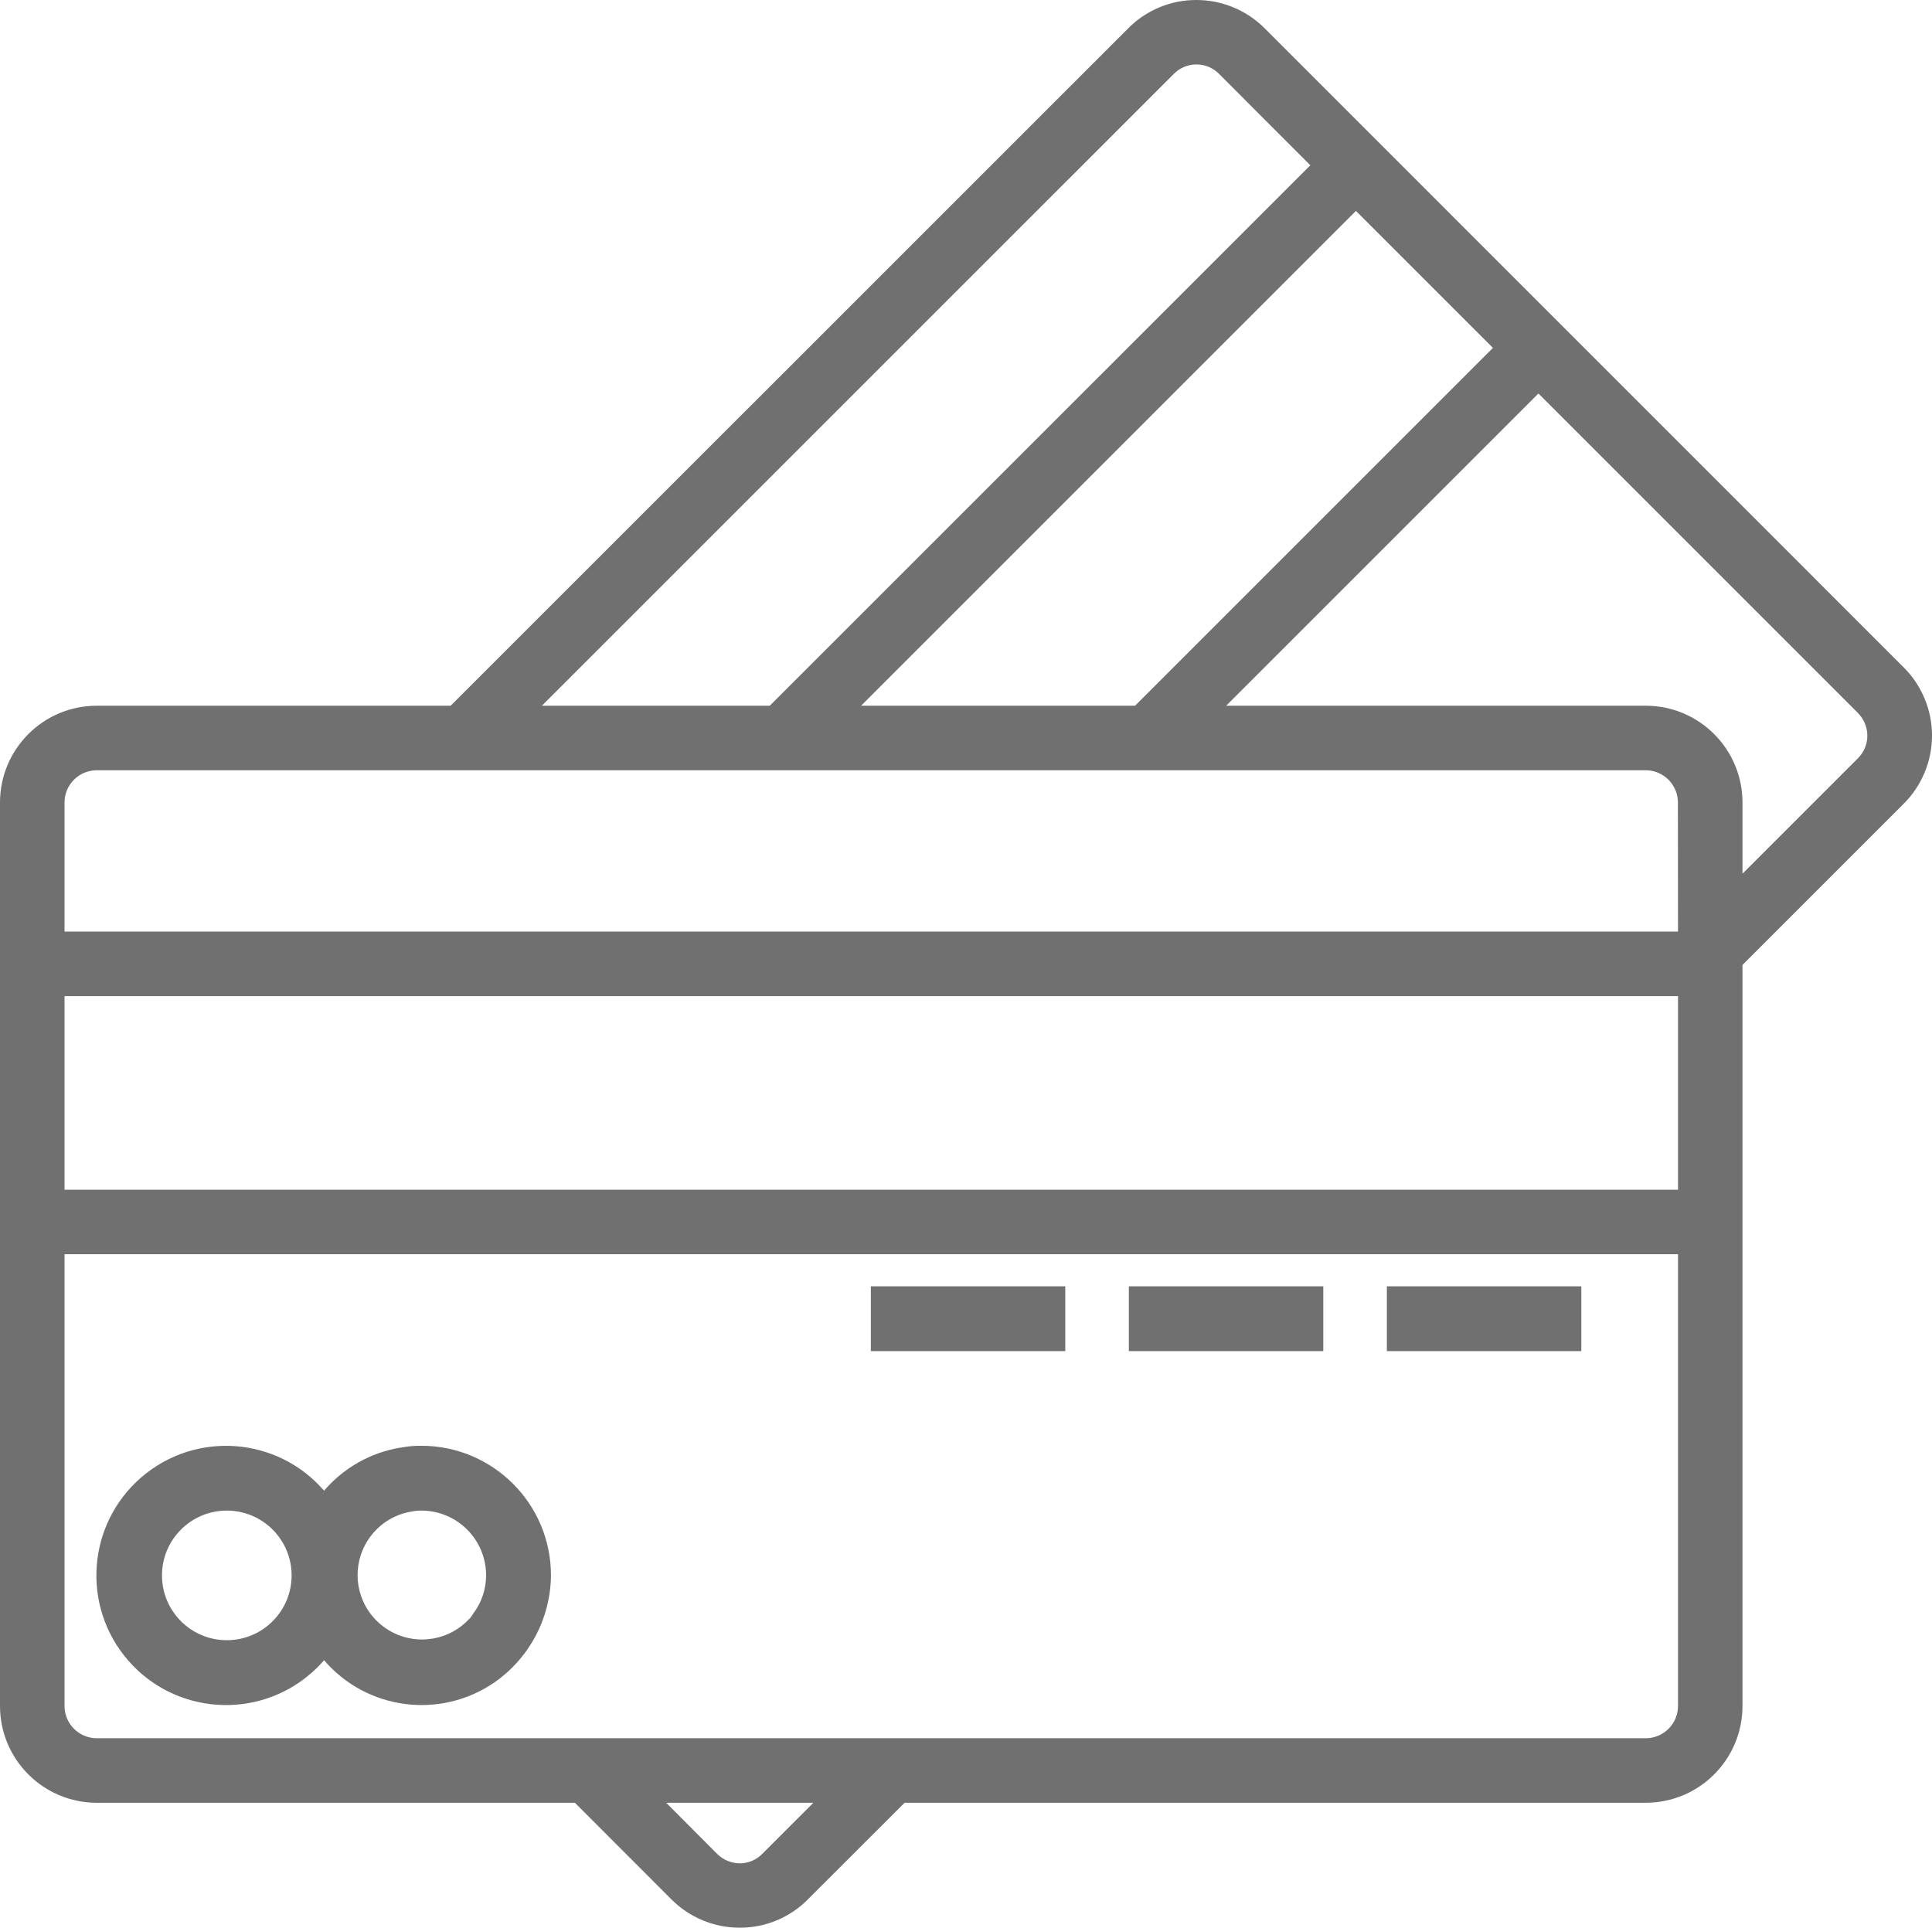
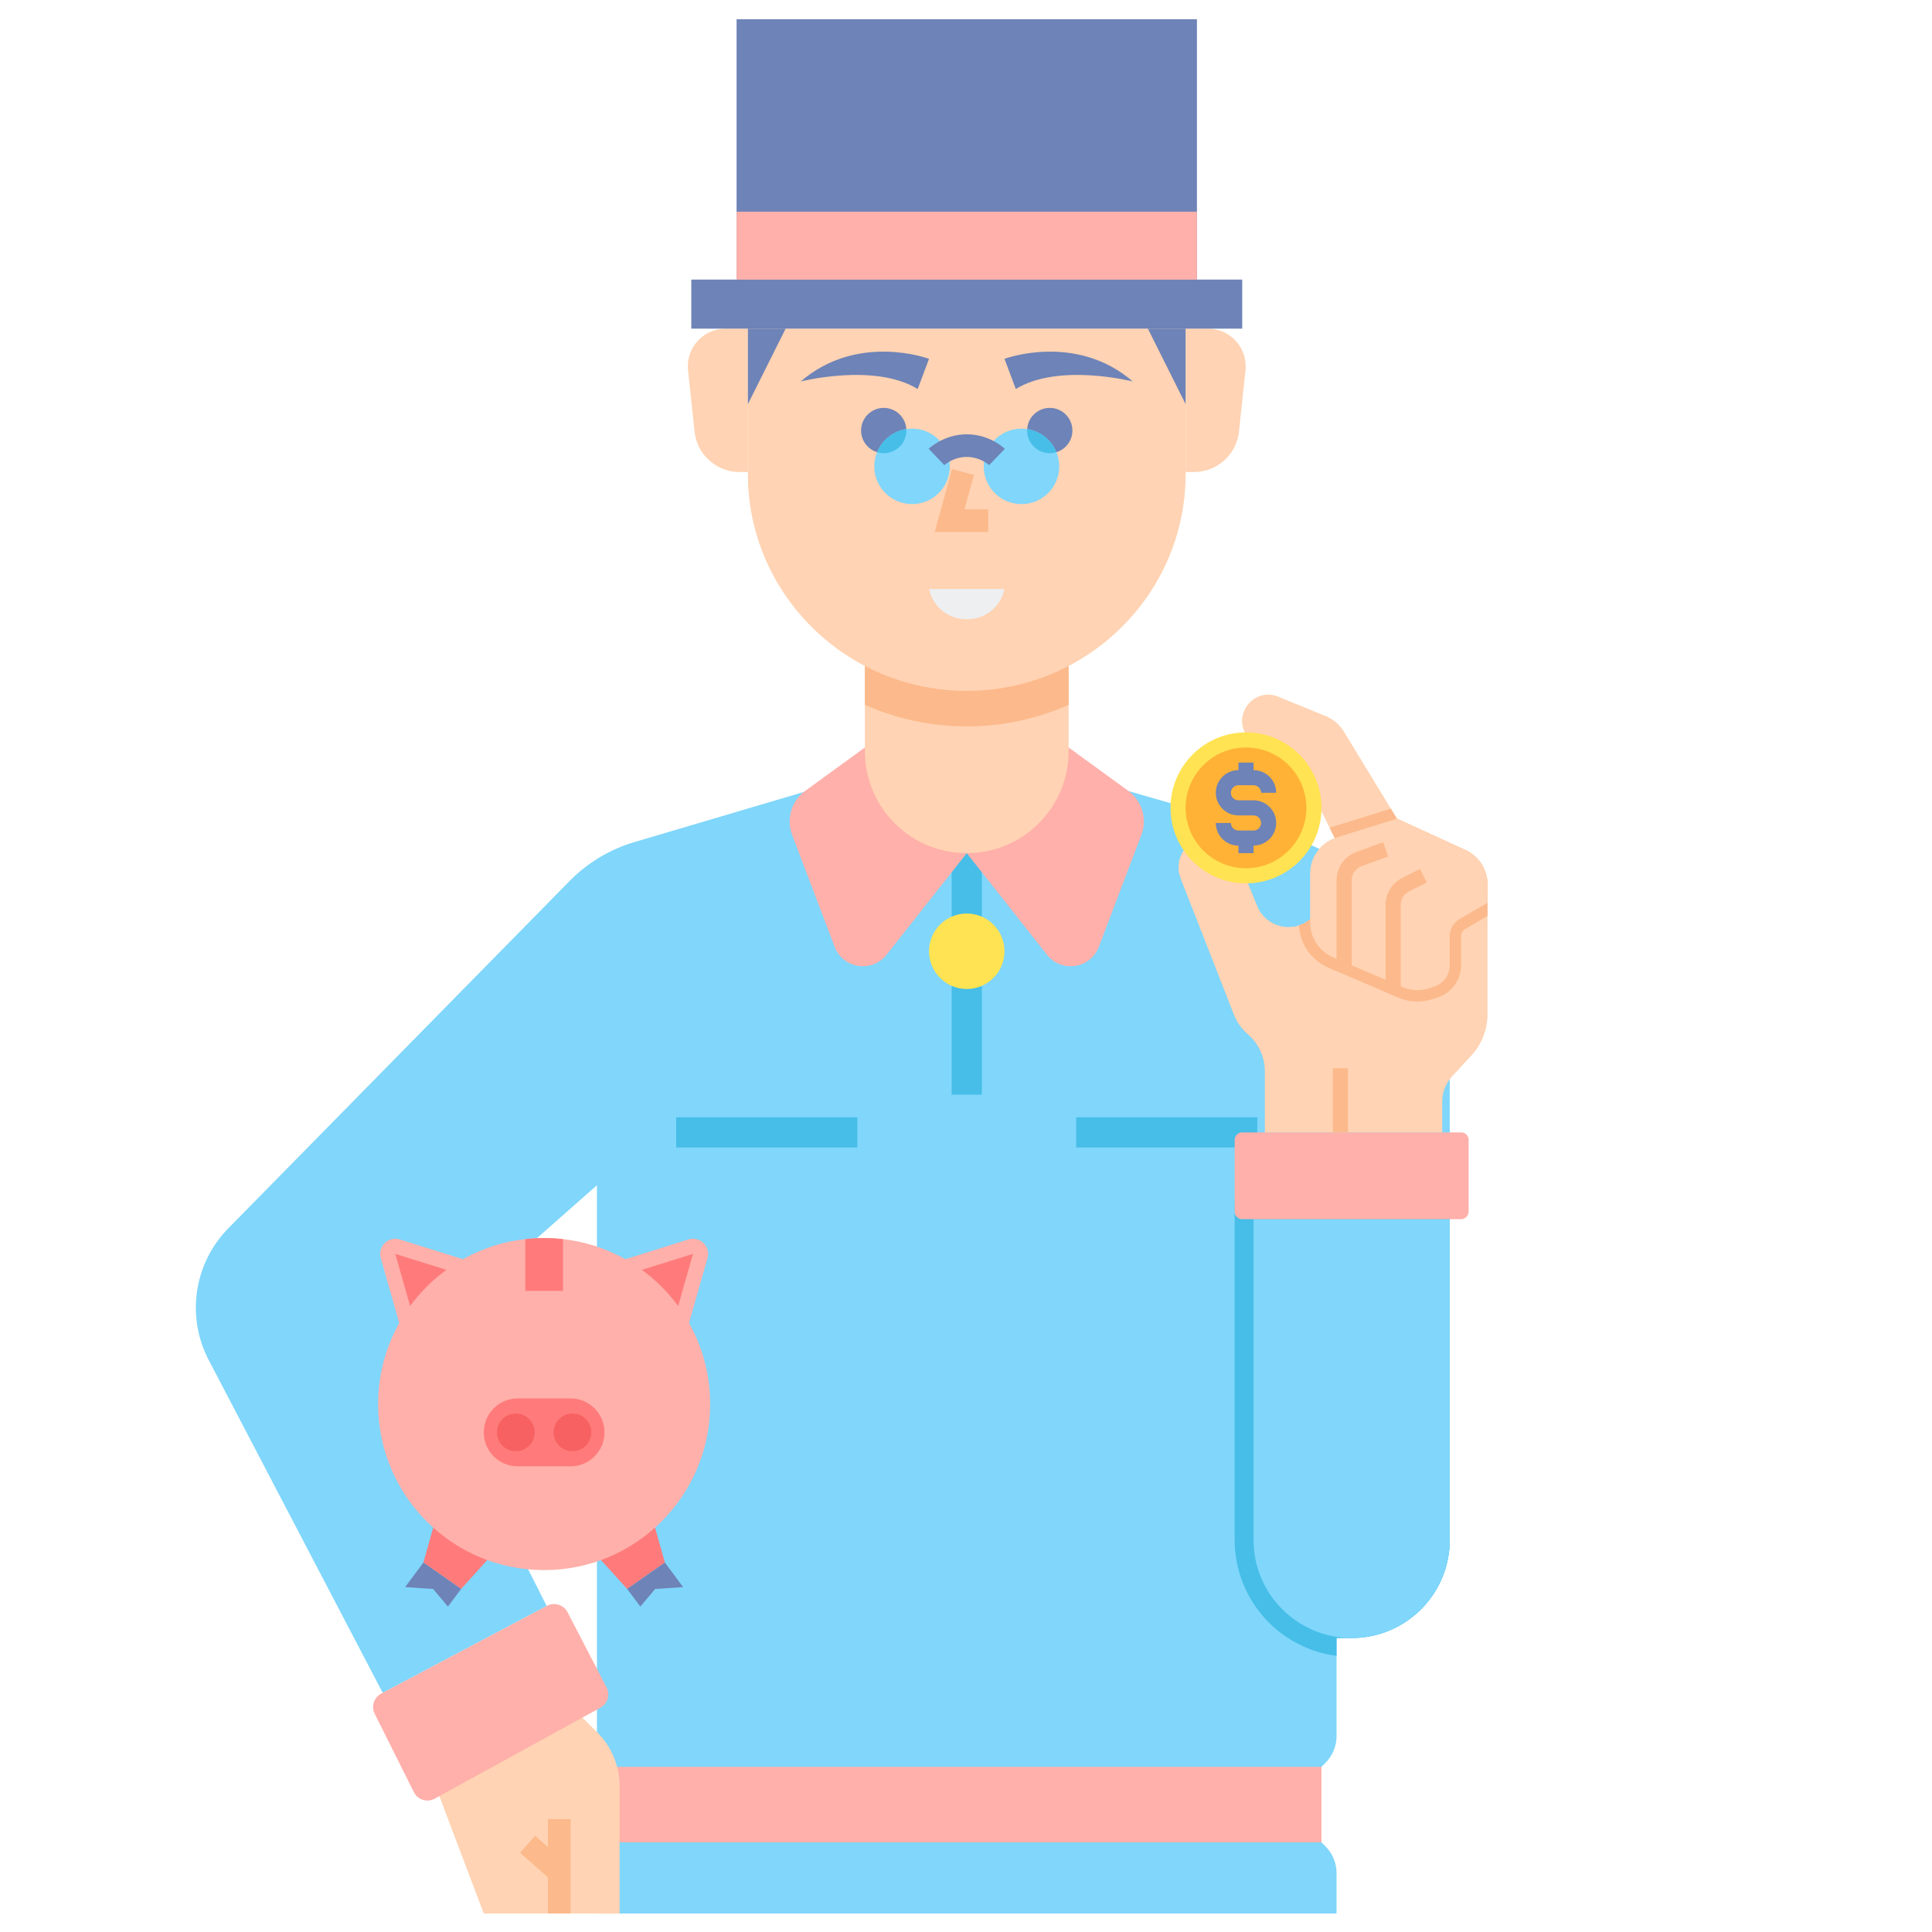
- <svg xmlns="http://www.w3.org/2000/svg" width="163.034" height="162.682" viewBox="0 0 163.034 162.682">
-   <rect width="16.408" height="5.469" transform="translate(117.033 108.555)" fill="#707070" />
-   <rect width="16.408" height="5.469" transform="translate(95.259 108.555)" fill="#707070" />
-   <rect width="16.408" height="5.469" transform="translate(73.486 108.555)" fill="#707070" />
-   <path d="M160.621,56.814,106.741,2.926a8.134,8.134,0,0,0-5.789-2.41h-.024a8.057,8.057,0,0,0-5.743,2.41L38.029,60.073H8.169A8.169,8.169,0,0,0,0,68.242v76.244a8.169,8.169,0,0,0,8.169,8.169H48.513l8.125,8.134a8.134,8.134,0,0,0,5.789,2.41h.022a8.06,8.06,0,0,0,5.746-2.41l8.142-8.134h62.536a8.169,8.169,0,0,0,8.169-8.169V81.95l13.566-13.566a8.126,8.126,0,0,0,.014-11.57ZM125.982,29.875l-30.2,30.2H72.66l41.76-41.76ZM99.041,6.765a2.685,2.685,0,0,1,3.8-.045l.045.045,7.687,7.7L64.957,60.073H45.73Zm-34.7,150.184a2.649,2.649,0,0,1-1.906.817,2.723,2.723,0,0,1-1.939-.817l-4.278-4.294h12.42ZM141.6,144.486a2.723,2.723,0,0,1-2.723,2.723H8.169a2.723,2.723,0,0,1-2.723-2.723V106.364H141.6Zm0-43.568H5.446V84.58H141.6Zm0-21.784H5.446V68.242a2.723,2.723,0,0,1,2.723-2.723h130.7a2.723,2.723,0,0,1,2.723,2.723ZM156.771,64.52h0l-9.729,9.729V68.242a8.169,8.169,0,0,0-8.169-8.169h-35.4l26.348-26.348L156.76,60.664a2.722,2.722,0,0,1,.817,1.947A2.669,2.669,0,0,1,156.771,64.52Z" transform="translate(0 -0.516)" fill="#707070" />
-   <path d="M41.89,378.707a10.93,10.93,0,0,0,1.118-1.118,10.843,10.843,0,0,0,14.4,1.854,11.119,11.119,0,0,0,4.747-9.013A10.939,10.939,0,0,0,51.212,359.49a8.3,8.3,0,0,0-1.619.137l-.071.019h-.079a10.8,10.8,0,0,0-6.435,3.632,10.939,10.939,0,1,0-1.118,15.429Zm8.631-13.69a3.306,3.306,0,0,1,.692-.057,5.469,5.469,0,0,1,5.469,5.469,5.363,5.363,0,0,1-1.075,3.208c-.1.134-.175.273-.287.413-.019.022-.046.036-.068.057a5.437,5.437,0,1,1-4.731-9.09ZM34.8,364.96a5.469,5.469,0,1,1-5.469,5.469A5.469,5.469,0,0,1,34.8,364.96Z" transform="translate(-15.661 -237.478)" fill="#707070" />
+ <svg xmlns="http://www.w3.org/2000/svg" id="Layer_1" enable-background="new 0 0 512 512" height="512" viewBox="0 0 512 512" width="512">
+   <path d="m340.759 221.621-57.559-16.527h-54l-61.071 18.063c-6.512 1.926-12.427 5.478-17.186 10.322l-90.437 92.038c-9.123 9.285-11.218 23.393-5.186 34.928l46.108 88.172 43.45-23.003-34.868-69 48.189-42.521v146c0 2.652 1.053 5.196 2.929 7.071l1.071 1.071v20l-1.071 1.071c-1.875 1.875-2.929 4.419-2.929 7.071v10.716h196v-10.716c0-2.652-1.054-5.196-2.929-7.071l-1.071-1.071v-20l1.071-1.071c1.875-1.875 2.929-4.419 2.929-7.071v-26h4c14.359 0 26-11.641 26-26v-128.802c.001-26.76-17.72-50.285-43.44-57.67z" fill="#80d6fb" />
+   <path d="m162.2 468.236h188v20h-188z" fill="#ffb0aa" />
+   <path d="m149.2 450.094 9.091 9.025c3.782 3.755 5.909 8.864 5.909 14.193v33.781h-36l-14-37z" fill="#ffd3b3" />
+   <path d="m99.296 454.168 10.393 20.787c1.015 2.03 3.513 2.81 5.503 1.717l43.932-24.12c1.904-1.045 2.626-3.419 1.626-5.348l-10.345-19.951c-1.023-1.973-3.458-2.734-5.423-1.694l-43.981 23.284c-1.919 1.017-2.676 3.381-1.705 5.325z" fill="#ffb0aa" />
+   <path d="m252.2 226.094h8v64h-8z" fill="#46bee8" />
+   <path d="m179.2 296.094h48v8h-48z" fill="#46bee8" />
+   <path d="m285.2 296.094h48v8h-48z" fill="#46bee8" />
+   <path d="m229.2 198.094-15.819 11.505c-3.649 2.654-5.069 7.422-3.466 11.64l11.272 29.664c2.208 5.809 9.907 6.993 13.757 2.115l21.256-26.924z" fill="#ffb0aa" />
+   <path d="m283.2 198.094 15.819 11.505c3.649 2.654 5.069 7.422 3.466 11.64l-11.272 29.664c-2.208 5.809-9.907 6.993-13.757 2.115l-21.256-26.924z" fill="#ffb0aa" />
+   <path d="m256.2 226.094c-14.912 0-27-12.088-27-27v-27h54v27c0 14.912-12.088 27-27 27z" fill="#ffd3b3" />
+   <path d="m229.2 186.791c8.267 3.651 17.395 5.701 27 5.701s18.733-2.051 27-5.701v-14.697h-54z" fill="#fcb98b" />
+   <path d="m314.2 125.632c0 31.735-26.025 57.462-58 57.462s-58-25.727-58-57.462v-38.538h116z" fill="#ffd3b3" />
+   <path d="m198.2 87.094h-5.918c-5.941 0-10.572 5.149-9.944 11.056l1.722 16.211c.648 6.102 5.796 10.733 11.933 10.733h2.207z" fill="#ffd3b3" />
+   <path d="m314.2 87.094h5.918c5.941 0 10.572 5.149 9.944 11.056l-1.722 16.211c-.648 6.102-5.796 10.733-11.933 10.733h-2.207z" fill="#ffd3b3" />
+   <path d="m261.879 140.977h-14.158l4.587-16.678 5.785 1.591-2.499 9.087h6.285z" fill="#fcb98b" />
+   <path d="m246.2 95.094s-18.857-7.061-34 6c0 0 19.625-5 31 2z" fill="#6e83b7" />
+   <circle cx="234.2" cy="114.094" fill="#6e83b7" r="6" />
+   <path d="m266.2 95.094s18.857-7.061 34 6c0 0-19.625-5-31 2z" fill="#6e83b7" />
+   <circle cx="278.2" cy="114.094" fill="#6e83b7" r="6" />
+   <path d="m145.2 482.094h6v25h-6z" fill="#fcb98b" />
+   <path d="m140.95 486.676h6v11.336h-6z" fill="#fcb98b" transform="matrix(.662 -.75 .75 .662 -320.469 274.538)" />
+   <circle cx="256.2" cy="252.094" fill="#ffe352" r="10" />
+   <path d="m131.575 410.719-9.375 10.375-10-7 3.875-13.75z" fill="#ff7b7b" />
+   <path d="m122.2 421.094-10-7-4.833 6.5 7.417.5 3.916 4.667z" fill="#6e83b7" />
+   <path d="m156.825 410.719 9.375 10.375 10-7-3.875-13.75z" fill="#ff7b7b" />
+   <path d="m166.2 421.094 10-7 4.834 6.5-7.417.5-3.917 4.667z" fill="#6e83b7" />
+   <path d="m128.2 335.428-22.259-6.957c-3.036-.949-5.911 1.854-5.04 4.913l6.466 22.711z" fill="#ffb0aa" />
+   <path d="m104.748 332.288 15.921 4.976-11.31 11.22z" fill="#ff7b7b" />
+   <path d="m160.2 335.428 22.259-6.957c3.036-.949 5.911 1.854 5.04 4.913l-6.466 22.711z" fill="#ffb0aa" />
+   <path d="m183.653 332.288-15.921 4.976 11.31 11.22z" fill="#ff7b7b" />
+   <circle cx="144.2" cy="372.094" fill="#ffb0aa" r="44" />
+   <path d="m151.2 388.594h-14c-4.971 0-9-4.029-9-9 0-4.971 4.029-9 9-9h14c4.971 0 9 4.029 9 9 0 4.971-4.029 9-9 9z" fill="#ff7b7b" />
+   <circle cx="136.7" cy="379.594" fill="#f76161" r="5" />
+   <circle cx="151.7" cy="379.594" fill="#f76161" r="5" />
+   <path d="m149.2 328.385c-1.642-.186-3.308-.291-5-.291s-3.358.105-5 .291v13.709h10z" fill="#ff7b7b" />
+   <path d="m384.2 318.094h-57v90c0 15.737 11.79 28.764 27 30.733v-4.733h4c14.359 0 26-11.641 26-26z" fill="#46bee8" />
+   <path d="m358.2 434.094c-14.359 0-26-11.641-26-26v-85h52v85c0 14.36-11.64 26-26 26z" fill="#80d6fb" />
+   <path d="m387.2 323.094h-58c-1.105 0-2-.895-2-2v-19c0-1.105.895-2 2-2h58c1.105 0 2 .895 2 2v19c0 1.105-.895 2-2 2z" fill="#ffb0aa" />
+   <path d="m335.2 300.094v-16.166c0-3.792-1.657-7.395-4.536-9.863l-.002-.002c-1.616-1.385-2.867-3.147-3.643-5.129l-14.149-36.158c-1.512-3.864.172-8.244 3.883-10.1 4.067-2.034 9.01-.284 10.892 3.856l5.518 13.557c1.253 3.078 4.106 5.211 7.413 5.542 2.9.29 5.759-.847 7.668-3.049l6.043-6.973c2.37-2.734 2.864-6.625 1.252-9.865l-10.583-21.279c-1.129-2.257-3.07-4.004-5.434-4.888l-6.029-2.255c-3.469-1.298-5.214-5.175-3.884-8.632l.063-.164c1.395-3.625 5.46-5.38 9.022-3.92 5.558 2.277 12.671 5.187 12.671 5.187 1.848.756 3.427 2.047 4.534 3.708l14.301 23.451 18.167 8.326c3.555 1.629 5.833 5.181 5.833 9.091v34.468c0 4.022-1.515 7.897-4.243 10.852l-5.105 5.53c-1.705 1.847-2.652 4.269-2.652 6.783v8.09h-47z" fill="#ffd3b3" />
+   <path d="m388.367 225.28-18.167-8.326-1.61-2.64-15.198 4.721c-.356.104-.686.22-1.003.355-.003.001-.005.002-.008.004l3.159 6.351c1.611 3.24 1.117 7.131-1.252 9.865l-6.043 6.973c-1.086 1.253-2.484 2.146-4.017 2.643.271 4.911 3.288 9.267 7.853 11.227l18.442 7.897c1.626.701 3.35 1.056 5.123 1.056 1.395 0 2.776-.223 4.114-.665l1.288-.429c3.68-1.227 6.152-4.658 6.152-8.537v-7.714c0-.766.411-1.482 1.072-1.867l5.928-3.456v-8.366c0-3.912-2.279-7.463-5.833-9.092z" fill="#fcb98b" />
+   <path d="m394.2 234.374v4.89l-7.438 4.336c-1.586.925-2.562 2.623-2.562 4.459v7.714c0 2.582-1.652 4.874-4.101 5.691l-1.289.43c-2.33.77-4.85.67-7.1-.3l-18.45-7.9c-3.68-1.58-6.06-5.19-6.06-9.19v-13.04c0-4.13 2.54-7.82 6.33-9.3.23-.1.46-.18.7-.25l15.97-4.96 18.17 8.33c3.55 1.62 5.83 5.18 5.83 9.09z" fill="#ffd3b3" />
+   <path d="m358.2 256.094h-4v-22.797c0-3.352 2.116-6.373 5.266-7.518l7.051-2.564 1.367 3.759-7.051 2.564c-1.575.573-2.633 2.083-2.633 3.759z" fill="#fcb98b" />
+   <path d="m371.2 262.094h-4v-22.292c0-3.05 1.694-5.791 4.422-7.155l4.684-2.342 1.789 3.578-4.684 2.342c-1.363.682-2.211 2.053-2.211 3.578z" fill="#fcb98b" />
+   <circle cx="330.2" cy="214.094" fill="#ffe352" r="20" />
+   <path d="m353.2 283.094h4v17h-4z" fill="#fcb98b" />
+   <circle cx="330.2" cy="214.094" fill="#ffb236" r="16" />
+   <g fill="#6e83b7">
+     <path d="m332.2 224.094h-4c-3.309 0-6-2.692-6-6h4c0 1.103.897 2 2 2h4c1.103 0 2-.897 2-2s-.897-2-2-2h-4c-3.309 0-6-2.692-6-6s2.691-6 6-6h4c3.309 0 6 2.692 6 6h-4c0-1.103-.897-2-2-2h-4c-1.103 0-2 .897-2 2s.897 2 2 2h4c3.309 0 6 2.692 6 6 0 3.309-2.691 6-6 6z" />
+     <path d="m328.2 202.094h4v4h-4z" />
+     <path d="m328.2 222.094h4v4h-4z" />
+     <path d="m183.2 74.094h146v13h-146z" />
+     <path d="m195.2 5.094h122v69h-122z" />
+   </g>
+   <path d="m195.2 56.094h122v18h-122z" fill="#ffb0aa" />
+   <path d="m314.2 87.094v20l-10-20z" fill="#6e83b7" />
+   <path d="m198.2 87.094v20l10-20z" fill="#6e83b7" />
+   <path d="m246.2 156.094h20l-.106.425c-1.113 4.452-5.113 7.575-9.701 7.575h-.384c-4.589 0-8.589-3.123-9.701-7.575z" fill="#edeff1" />
+   <circle cx="241.7" cy="123.594" fill="#80d6fb" r="10" />
+   <path d="m232.439 119.83c.557.171 1.148.264 1.761.264 3.314 0 6-2.686 6-6 0-.126-.011-.249-.019-.373-3.522.539-6.438 2.905-7.742 6.109z" fill="#46bee8" />
+   <circle cx="270.7" cy="123.594" fill="#80d6fb" r="10" />
+   <path d="m279.962 119.83c-.557.171-1.148.264-1.761.264-3.314 0-6-2.686-6-6 0-.126.011-.249.019-.373 3.521.539 6.438 2.905 7.742 6.109z" fill="#46bee8" />
+   <path d="m250.271 123.265-4.162-4.321c.161-.157 4.026-3.85 10.092-3.85s9.931 3.693 10.092 3.85l-4.162 4.321c-.096-.089-2.367-2.171-5.93-2.171s-5.835 2.083-5.93 2.171z" fill="#6e83b7" />
</svg>
